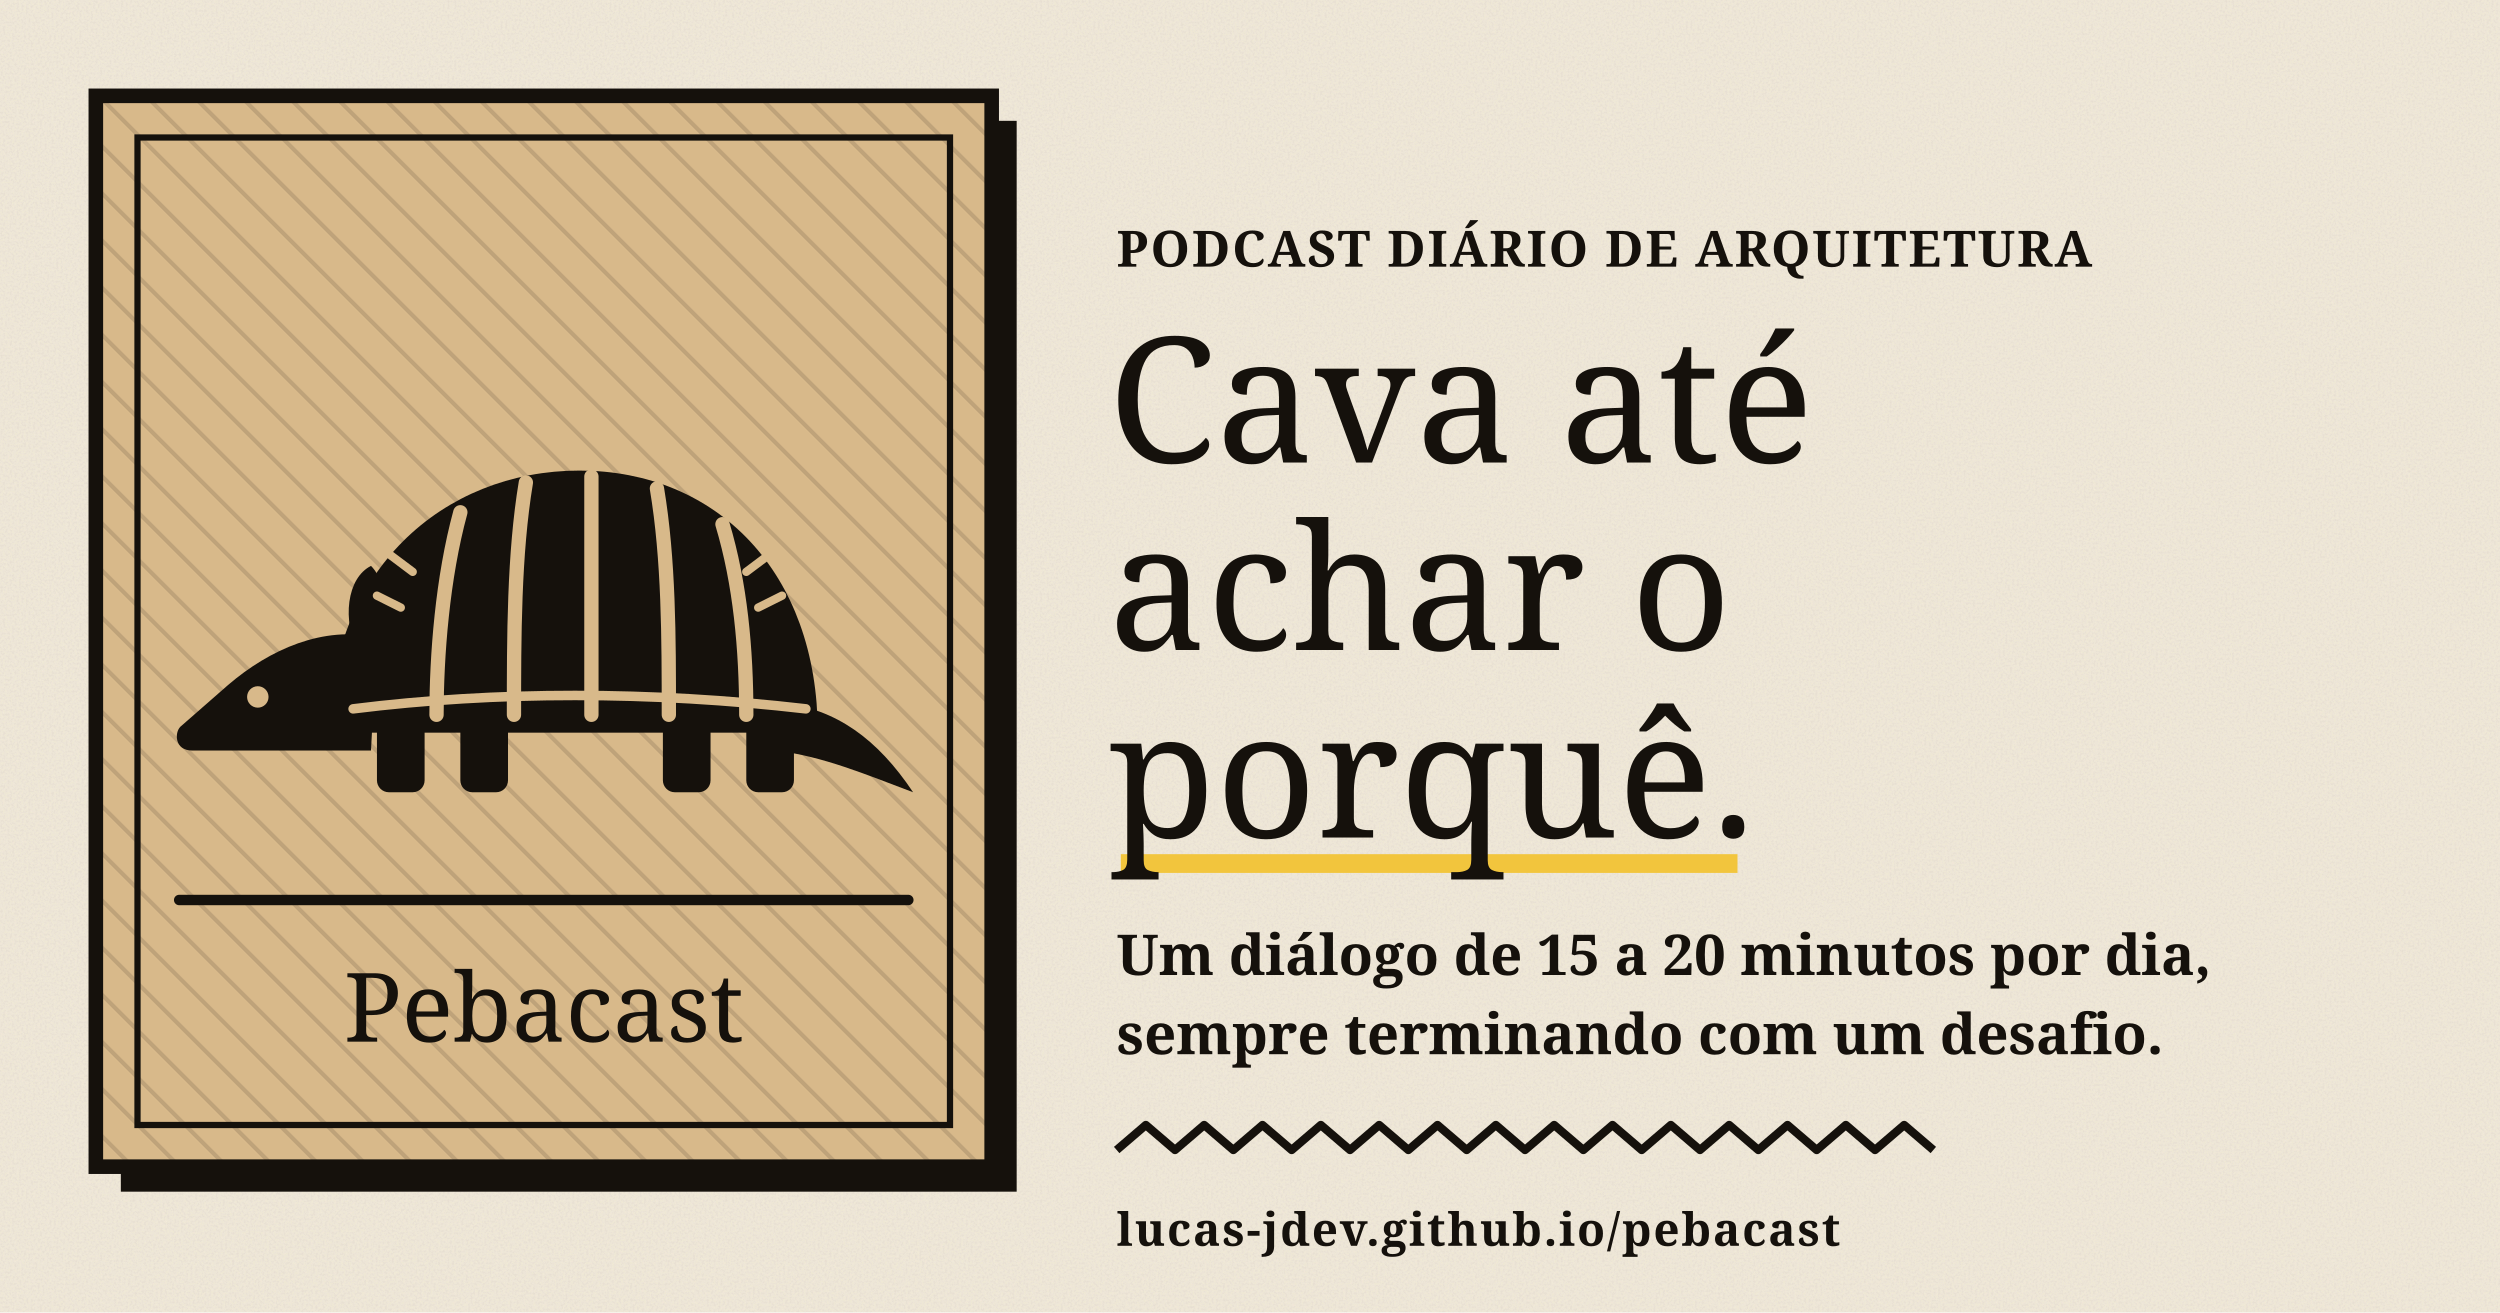
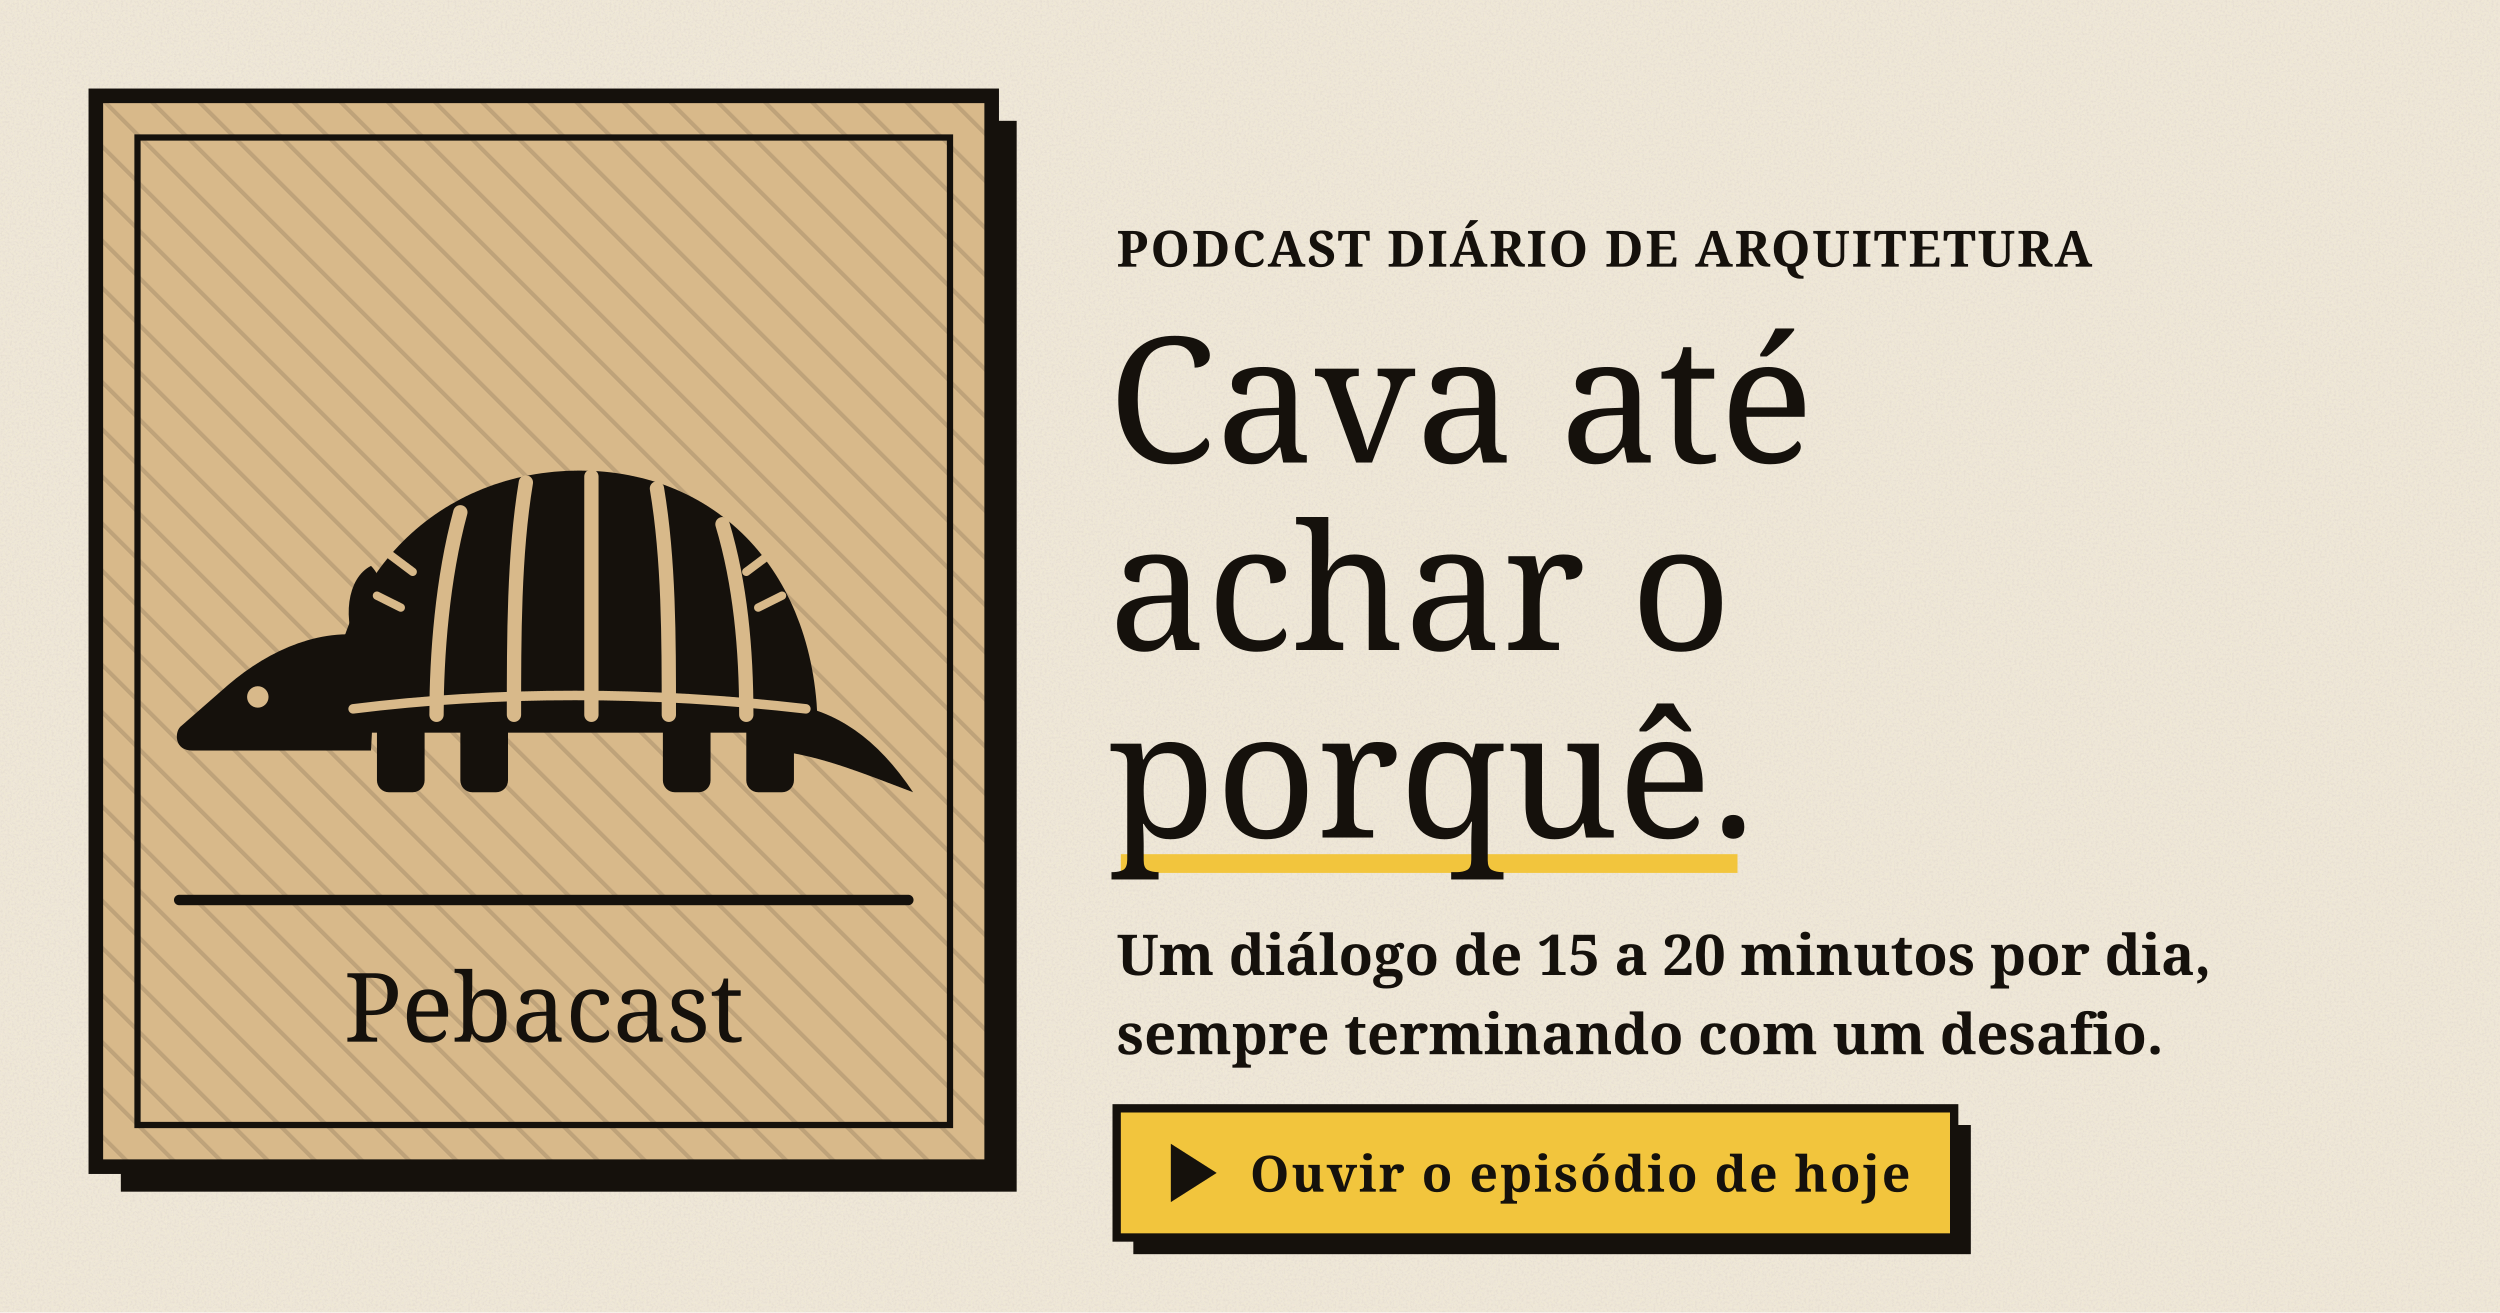
<svg xmlns="http://www.w3.org/2000/svg" viewBox="0 0 1200 630" width="1200" height="630">
  <defs>
    <style>
      @font-face { font-family: "Alfa Slab One"; src: url("../site/fontes/alfa-slab-one-latin-400-normal.woff2") format("woff2"); }
      @font-face { font-family: "Literata"; font-weight: 600; src: url("../site/fontes/literata-latin-600-normal.woff2") format("woff2"); }
      @font-face { font-family: "Literata"; font-weight: 700; src: url("../site/fontes/literata-latin-700-normal.woff2") format("woff2"); }
      .titulo { font-family: "Alfa Slab One", Georgia, serif; fill: #15110c; }
      .texto { font-family: "Literata", Georgia, serif; font-weight: 600; fill: #15110c; }
      .rotulo { font-family: "Literata", Georgia, serif; font-weight: 700; fill: #15110c; letter-spacing: 0.04em; }
    </style>
    <filter id="papel" x="0" y="0" width="100%" height="100%">
      <feTurbulence type="fractalNoise" baseFrequency="0.9" numOctaves="2" seed="4" result="ruido" />
      <feColorMatrix in="ruido" values="0 0 0 0 0.08  0 0 0 0 0.07  0 0 0 0 0.05  0 0 0 0.09 0" />
      <feComposite in2="SourceGraphic" operator="in" />
    </filter>
    <pattern id="hachura" width="16" height="16" patternUnits="userSpaceOnUse" patternTransform="rotate(-45)">
      <rect width="16" height="16" fill="#d8b98a" />
      <rect width="2" height="16" fill="#15110c" opacity="0.13" />
    </pattern>
    <symbol id="peba" viewBox="0 0 128 80">
      <path fill="#15110c" d="M104 55c9 1 16 6 22 15-8-3-15-6-23-7z" />
      <path fill="#15110c" d="M36 59h8v9a2 2 0 0 1-2 2h-4a2 2 0 0 1-2-2zm14 0h8v9a2 2 0 0 1-2 2h-4a2 2 0 0 1-2-2zm34 0h8v9a2 2 0 0 1-2 2h-4a2 2 0 0 1-2-2zm14 0h8v9a2 2 0 0 1-2 2h-4a2 2 0 0 1-2-2z" />
      <path fill="#15110c" d="M28 60c0-27 19-44 42-44s40 17 40 44z" />
      <path fill="#15110c" d="M36 44c-9-2-18 2-25 8L3 59c-1 1-1 4 2 4h30z" />
      <path fill="#15110c" d="M33 47c-3-6-2-13 2-15 3 3 3 10 0 15z" />
      <g fill="none" stroke="#d8b98a" stroke-linecap="round">
        <path stroke-width="2.4" d="M50 23c-3 11-4 24-4 34M61 18c-2 12-2 26-2 39M72 17c0 13 0 27 0 40M83 19c2 12 2 25 2 38M94 25c3 10 4 21 4 32" />
        <path stroke-width="1.6" d="M32 56c24-3 50-3 76 0" />
        <path stroke-width="1.4" d="M38 30l4 3m-6 4 4 2m62-9-4 3m6 4-4 2" />
      </g>
      <circle cx="16" cy="54" r="1.8" fill="#d8b98a" />
    </symbol>
  </defs>
  <rect width="1200" height="630" fill="#f4ecdd" />
  <rect width="1200" height="630" fill="#f4ecdd" filter="url(#papel)" />
  <rect x="58" y="58" width="430" height="514" fill="#15110c" />
  <rect x="46" y="46" width="430" height="514" fill="url(#hachura)" stroke="#15110c" stroke-width="7" />
  <rect x="66" y="66" width="390" height="474" fill="none" stroke="#15110c" stroke-width="3" />
  <use href="#peba" x="78" y="180" width="366" height="229" />
  <path d="M86 432h350" stroke="#15110c" stroke-width="5" stroke-linecap="round" />
  <text class="titulo" x="261" y="500" text-anchor="middle" font-size="46">Pebacast</text>
  <text class="rotulo" x="536" y="128" font-size="24">PODCAST DIÁRIO DE ARQUITETURA</text>
  <text class="titulo" x="532" y="222" font-size="84">Cava até</text>
  <text class="titulo" x="532" y="312" font-size="84">achar o</text>
  <rect x="538" y="410" width="296" height="9" fill="#f2c53d" />
  <text class="titulo" x="532" y="402" font-size="84">porquê.</text>
  <text class="texto" x="536" y="468" font-size="27">Um diálogo de 15 a 20 minutos por dia,</text>
  <text class="texto" x="536" y="506" font-size="27">sempre terminando com um desafio.</text>
-   <path d="M536 552l14-12 14 12 14-12 14 12 14-12 14 12 14-12 14 12 14-12 14 12 14-12 14 12 14-12 14 12 14-12 14 12 14-12 14 12 14-12 14 12 14-12 14 12 14-12 14 12 14-12 14 12 14-12 14 12" fill="none" stroke="#15110c" stroke-width="4" stroke-linejoin="round" />
-   <text class="rotulo" x="536" y="598" font-size="22">lucas-jdev.github.io/pebacast</text>
+   <rect x="544" y="540" width="402" height="62" fill="#15110c" />
+   <rect x="536" y="532" width="402" height="62" fill="#f2c53d" stroke="#15110c" stroke-width="4" />
+   <path d="M562 549v28l22-14z" fill="#15110c" />
+   <text class="rotulo" x="600" y="572" font-size="24" letter-spacing="0">Ouvir o episódio de hoje</text>
</svg>
